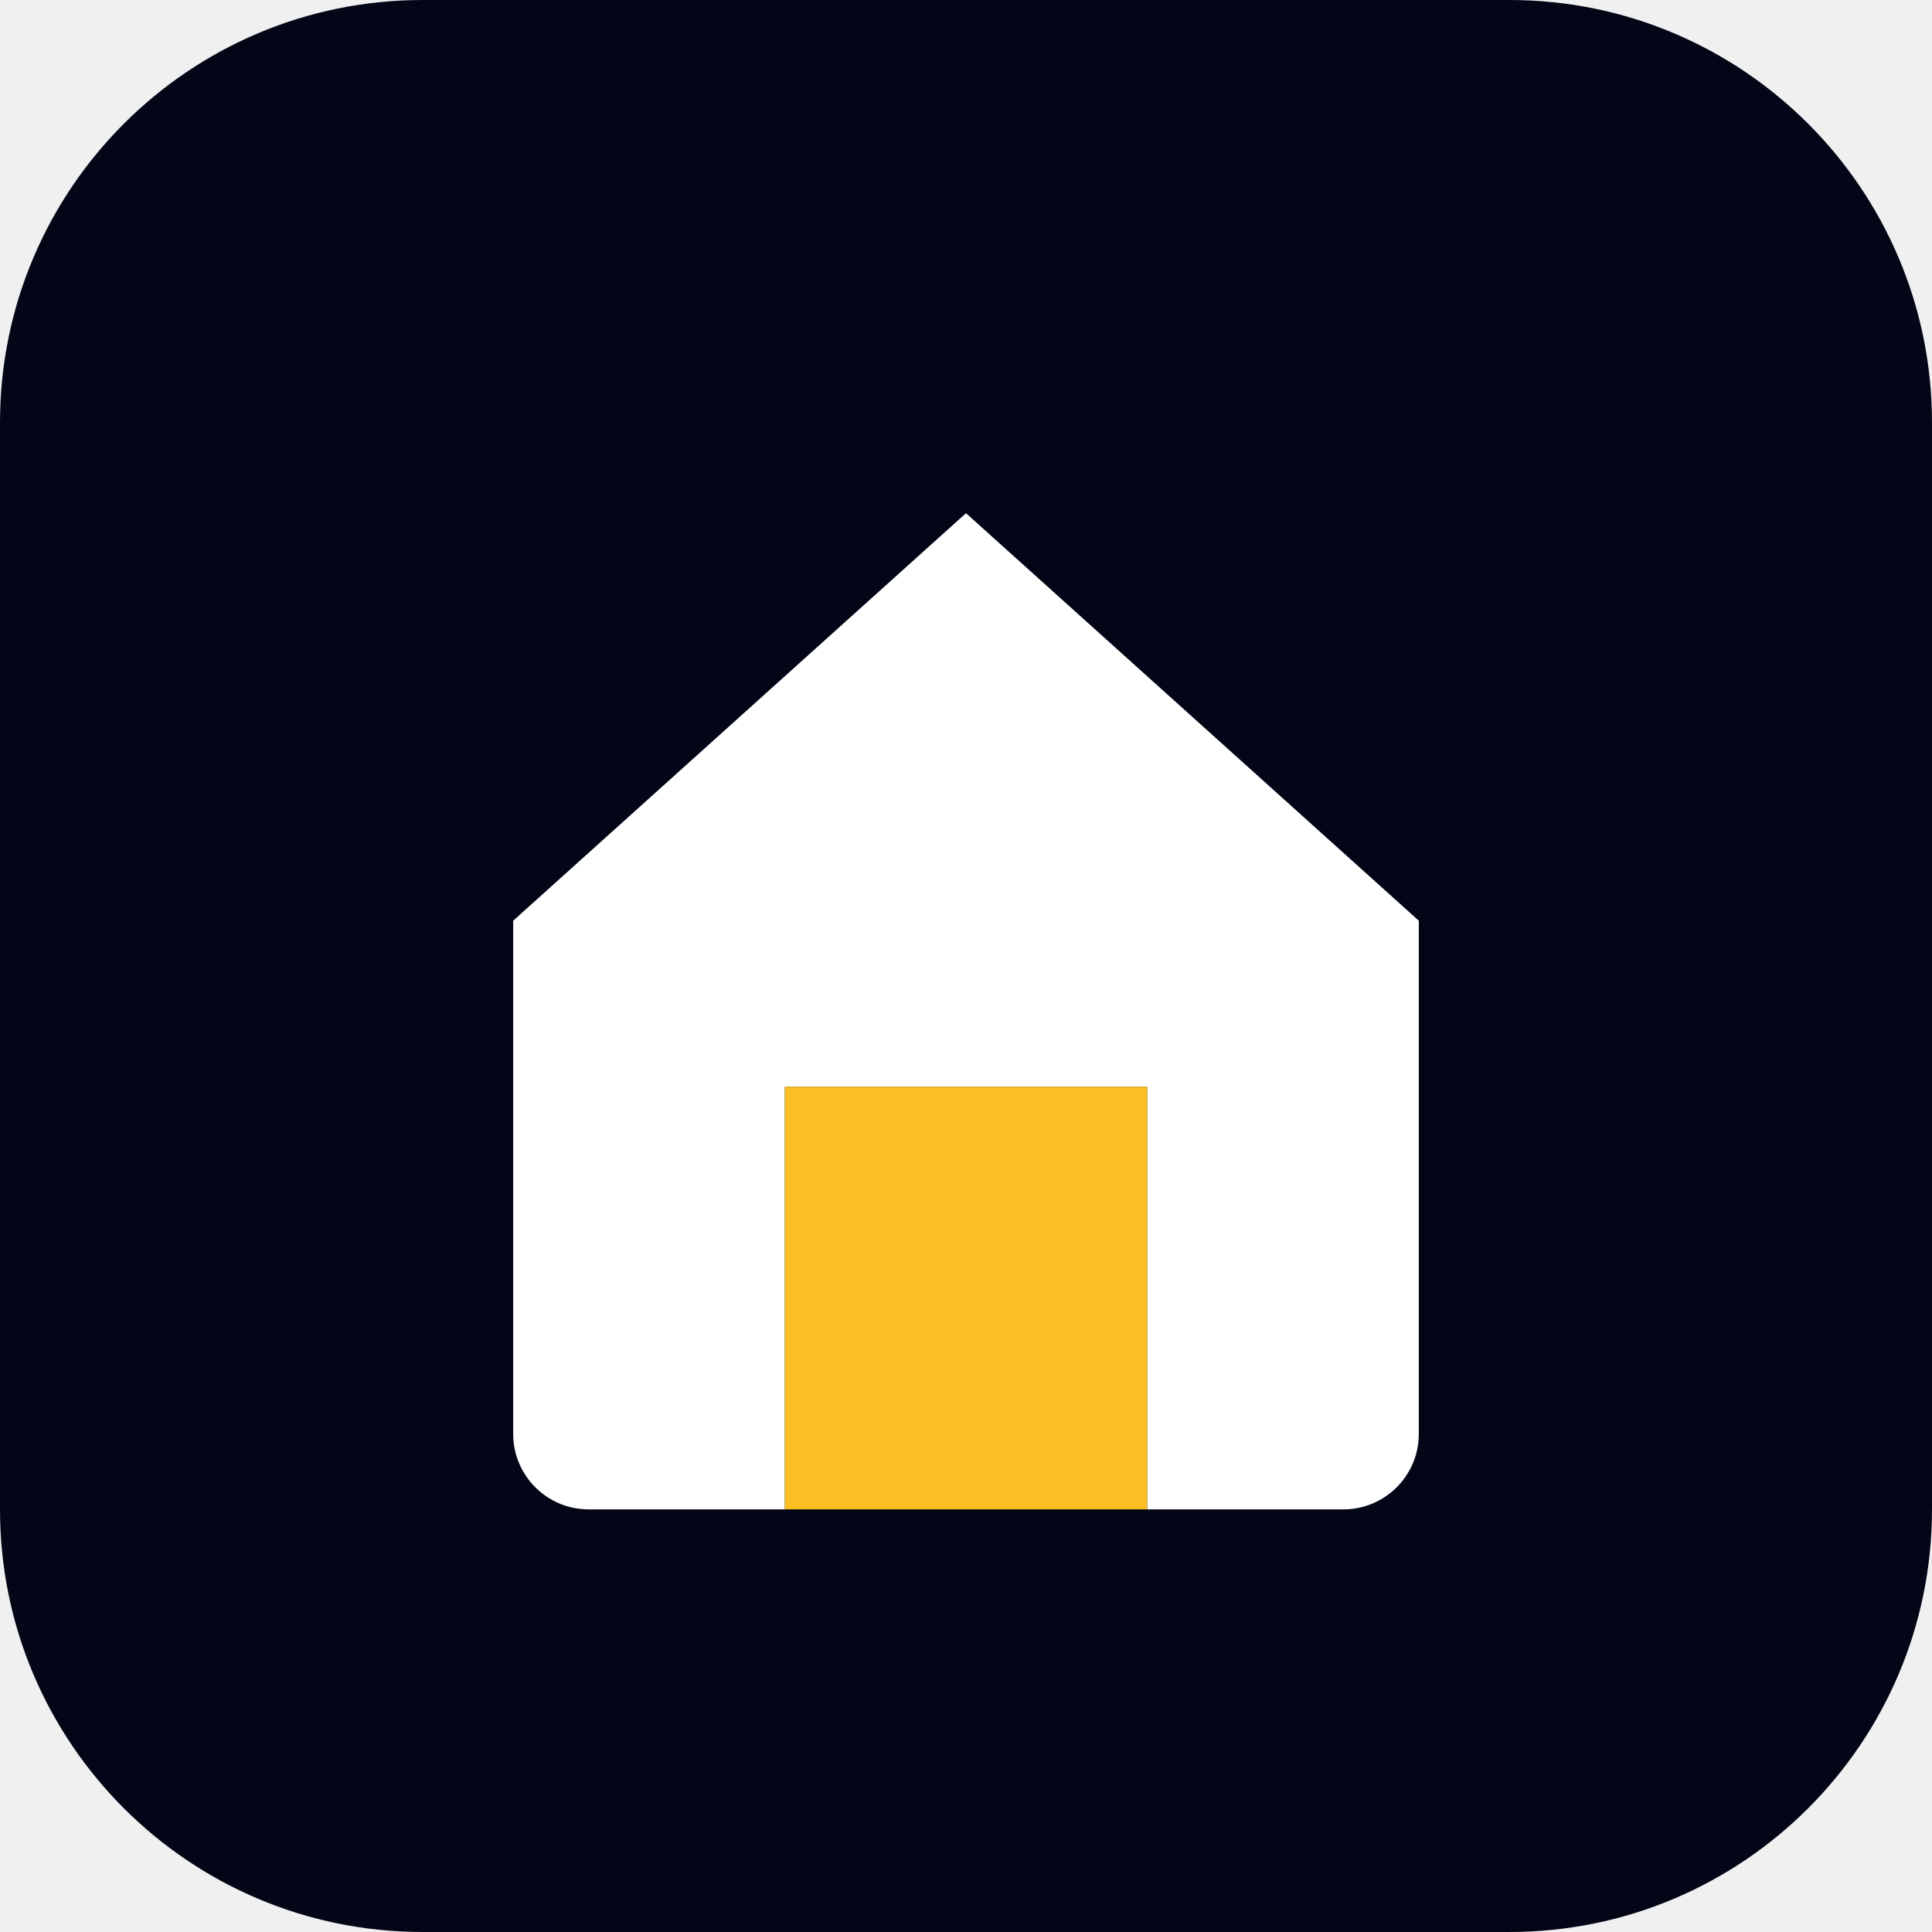
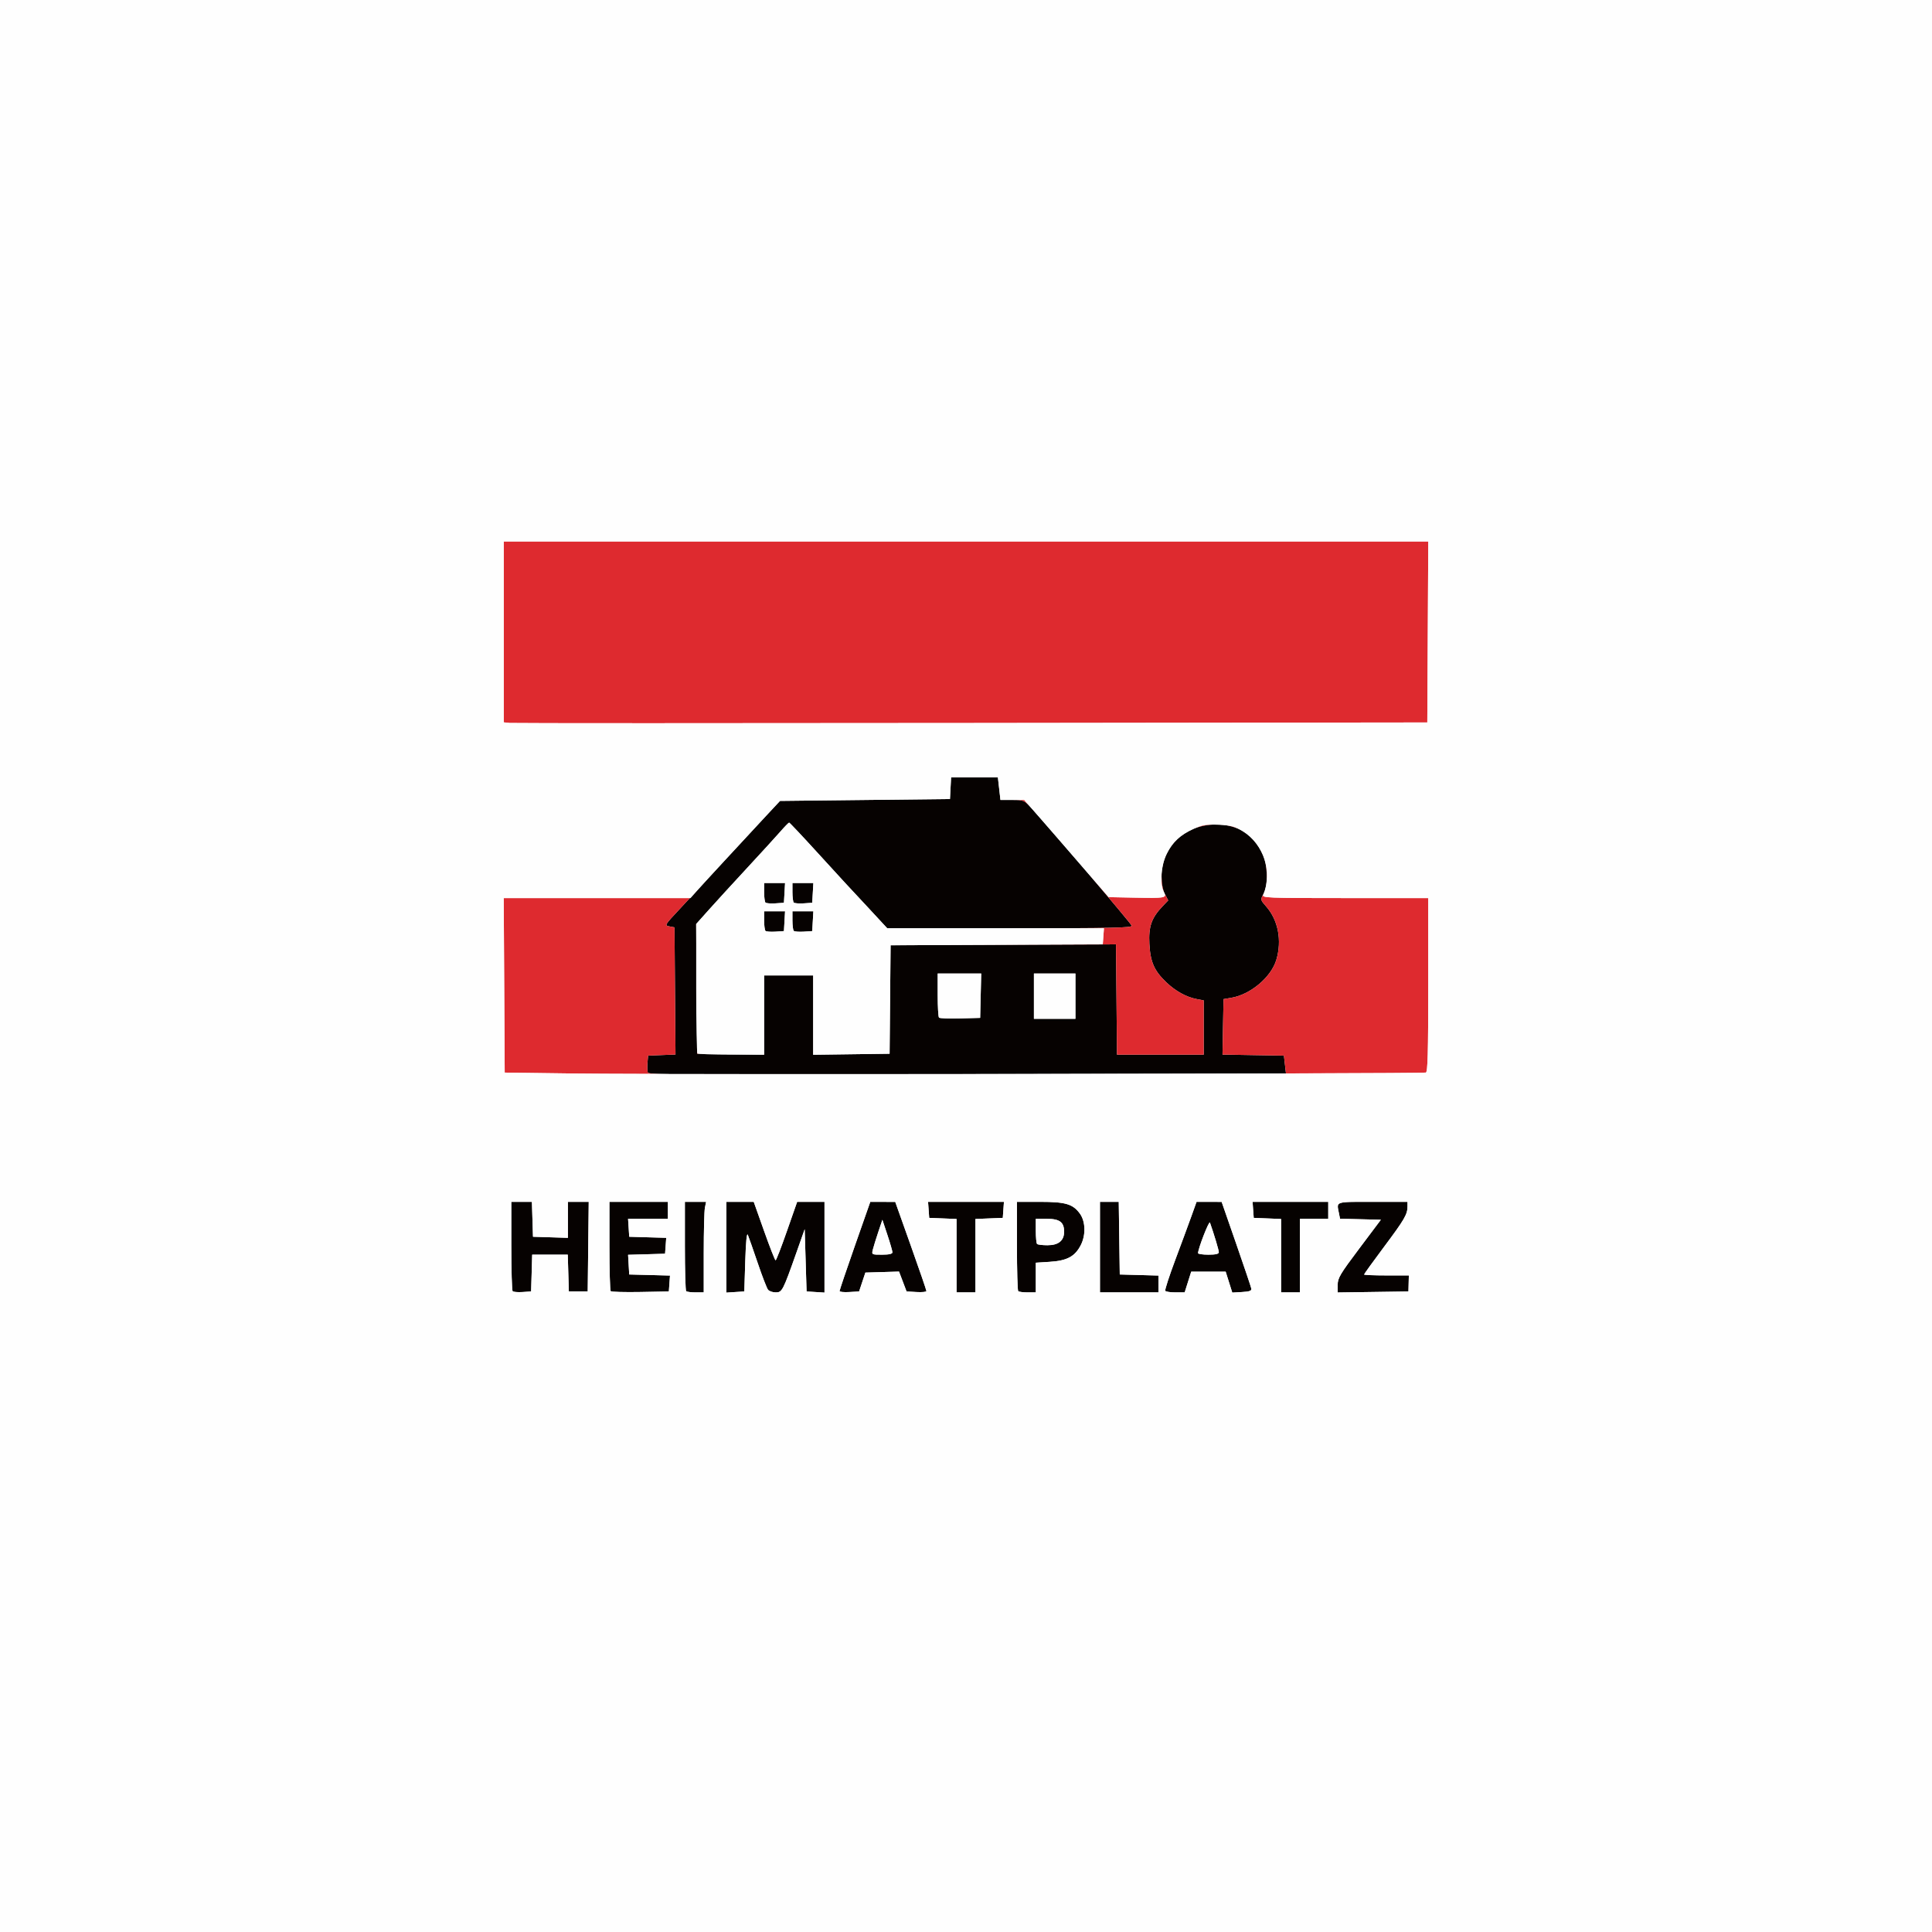
- <svg xmlns="http://www.w3.org/2000/svg" viewBox="0 0 64 64">
-   <rect width="64" height="64" rx="14" fill="#020617" />
-   <path fill="#ffffff" d="M17 30.5 32 17l15 13.5v17a2.5 2.5 0 0 1-2.5 2.5H38V36H26v14h-6.5a2.5 2.5 0 0 1-2.5-2.5v-17Z" />
-   <path fill="#fbbf24" d="M26 50V36h12v14H26Z" />
+ <svg xmlns="http://www.w3.org/2000/svg" width="1024" height="1024" viewBox="0 0 1024 1024">
+   <g>
+     <path d="M 638.05 569.02 C614.10,569.03 538.11,569.23 469.19,569.45 C366.01,569.78 343.79,569.62 343.37,568.53 C343.09,567.80 343.01,565.48 343.18,563.36 L 343.50 559.50 L 358.03 558.91 L 357.76 525.22 L 357.50 491.52 L 354.80 491.01 C352.15,490.51 352.24,490.34 360.06,482.00 C364.44,477.33 374.65,466.31 382.76,457.53 C390.87,448.74 401.08,437.72 405.46,433.03 L 413.42 424.50 L 458.46 424.00 L 503.50 423.50 L 504.10 412.00 L 528.90 412.00 L 530.26 424.00 L 536.50 424.00 C542.58,424.00 542.85,424.11 546.62,428.28 C558.70,441.60 599.55,489.49 599.82,490.64 C600.09,491.78 589.48,492.00 535.20,492.00 L 470.25 492.00 L 459.37 480.25 C453.39,473.79 448.26,468.27 447.97,468.00 C447.68,467.73 440.99,460.41 433.10,451.75 C425.21,443.09 418.53,436.00 418.26,436.00 C417.98,436.00 415.90,438.13 413.63,440.74 C411.36,443.34 403.42,452.03 396.00,460.04 C388.58,468.05 379.46,478.02 375.74,482.18 L 368.97 489.76 L 369.24 524.13 L 369.50 558.50 L 405.00 559.05 L 405.00 517.00 L 431.00 517.00 L 431.00 559.04 L 471.50 558.50 L 471.77 529.75 L 472.03 501.00 L 528.02 500.80 C558.81,500.69 585.69,500.58 587.75,500.55 L 591.50 500.50 L 591.77 529.75 L 592.03 559.00 L 638.00 559.00 L 638.00 530.22 L 634.30 529.53 C628.83,528.50 623.06,525.32 618.17,520.65 C611.74,514.50 609.73,509.94 609.20,500.29 C608.70,491.13 610.33,486.48 616.17,480.36 L 619.17 477.23 L 617.41 473.86 C616.30,471.74 615.65,468.28 615.65,464.50 C615.65,448.86 628.08,437.00 644.46,437.00 C656.27,437.00 664.54,442.32 669.34,453.00 C671.96,458.84 672.15,469.19 669.72,473.71 C668.00,476.91 668.00,476.93 671.09,480.44 C677.48,487.72 679.53,498.47 676.49,508.71 C673.77,517.88 662.85,527.11 652.66,528.84 L 648.50 529.55 L 648.22 544.25 L 647.95 558.95 L 664.22 559.23 L 680.50 559.50 L 681.59 569.00 ZM 395.00 668.50 L 394.50 684.50 L 389.75 684.80 L 385.00 685.11 L 385.00 637.00 L 392.25 637.00 L 399.50 637.01 L 405.00 652.50 C408.02,661.02 410.76,667.99 411.08,668.00 C411.41,668.00 414.11,661.03 417.08,652.51 L 422.50 637.02 L 429.75 637.01 L 437.00 637.00 L 437.00 685.11 L 432.25 684.80 L 427.50 684.50 L 426.50 651.50 L 422.09 664.00 C414.96,684.17 414.53,685.00 411.16,685.00 C409.56,685.00 407.72,684.37 407.09,683.61 C406.45,682.84 403.97,676.43 401.58,669.36 C399.18,662.29 396.83,655.60 396.36,654.50 C395.81,653.22 395.32,658.27 395.00,668.50 ZM 631.37 674.00 L 627.90 685.00 L 623.01 685.00 C620.32,685.00 617.89,684.62 617.60,684.17 C617.32,683.71 619.69,676.39 622.86,667.92 C626.04,659.44 629.89,649.01 631.42,644.75 L 634.20 637.00 L 640.85 637.01 L 647.50 637.03 L 655.23 659.26 C659.48,671.49 663.08,682.17 663.23,683.00 C663.44,684.15 662.28,684.57 658.32,684.80 L 653.13 685.10 L 649.63 674.00 ZM 458.67 674.50 L 455.34 684.50 L 450.17 684.80 C447.33,684.97 444.99,684.74 444.98,684.30 C444.97,683.86 448.63,673.04 453.11,660.25 L 461.27 637.00 L 467.88 637.02 L 474.50 637.03 L 482.77 660.27 C487.32,673.05 491.04,683.86 491.02,684.30 C491.01,684.74 488.64,684.97 485.75,684.80 L 480.50 684.50 L 476.50 673.96 L 467.58 674.23 ZM 281.79 674.75 L 281.50 684.50 L 276.96 684.80 C274.47,684.96 272.10,684.77 271.71,684.38 C271.32,683.99 271.00,673.17 271.00,660.33 L 271.00 637.00 L 281.92 637.00 L 282.21 646.25 L 282.50 655.50 L 301.00 656.08 L 301.00 637.00 L 312.04 637.00 L 311.50 684.50 L 301.50 684.50 L 301.21 674.75 L 300.93 665.00 L 282.07 665.00 ZM 549.00 669.26 L 549.00 685.00 L 544.67 685.00 C542.28,685.00 540.03,684.70 539.67,684.33 C539.30,683.97 539.00,673.17 539.00,660.33 L 539.00 637.00 L 551.25 637.00 C564.73,637.00 568.63,638.15 572.32,643.18 C575.38,647.35 575.59,654.61 572.82,659.98 C569.70,665.99 565.59,668.20 556.39,668.79 ZM 354.81 680.28 L 354.50 684.50 L 339.44 684.78 C331.16,684.93 324.07,684.74 323.69,684.36 C323.31,683.98 323.00,673.17 323.00,660.33 L 323.00 637.00 L 354.00 637.00 L 354.00 646.00 L 332.89 646.00 L 333.20 650.75 L 333.50 655.50 L 343.31 655.79 L 353.11 656.07 L 352.81 660.29 L 352.50 664.50 L 342.70 664.79 L 332.90 665.07 L 333.20 670.29 L 333.50 675.50 L 344.31 675.78 L 355.11 676.07 ZM 746.61 680.25 L 746.50 684.50 L 727.75 684.77 L 709.00 685.04 L 709.00 681.00 C709.00,677.40 710.25,675.30 720.45,661.73 L 731.89 646.50 L 721.07 646.22 L 710.24 645.94 L 709.62 642.84 C709.56,642.54 709.50,642.25 709.44,641.97 C709.10,640.34 708.87,639.24 709.28,638.51 C710.13,636.99 713.71,636.99 724.65,637.00 C725.55,637.00 726.50,637.00 727.50,637.00 L 746.00 637.00 L 746.00 639.43 C746.00,643.63 744.48,646.26 733.59,660.83 C727.77,668.63 723.00,675.23 723.00,675.51 C723.00,675.78 728.34,676.00 734.86,676.00 L 746.72 676.00 ZM 689.00 646.00 L 689.00 685.00 L 679.00 685.00 L 679.00 646.09 L 664.50 645.50 L 663.89 637.00 L 704.00 637.00 L 704.00 646.00 ZM 517.00 646.09 L 517.00 685.00 L 507.00 685.00 L 507.00 646.09 L 492.50 645.50 L 491.89 637.00 L 532.11 637.00 L 531.50 645.50 ZM 614.00 676.07 L 614.00 685.00 L 583.00 685.00 L 583.00 637.00 L 592.96 637.00 L 593.50 675.50 ZM 497.70 539.37 C498.08,539.75 503.15,539.94 508.95,539.78 L 519.50 539.50 L 520.06 516.00 L 497.00 516.00 L 497.00 527.33 C497.00,533.57 497.31,538.98 497.70,539.37 ZM 548.00 516.00 L 548.00 540.00 L 570.00 540.00 L 570.00 516.00 ZM 373.00 664.12 L 373.00 685.00 L 368.67 685.00 C366.28,685.00 364.03,684.70 363.67,684.33 C363.30,683.97 363.00,673.17 363.00,660.33 L 363.00 637.00 L 374.25 637.00 L 373.62 640.12 C373.28,641.84 373.00,652.64 373.00,664.12 ZM 549.67 659.33 C550.03,659.70 552.51,660.00 555.17,660.00 C561.01,660.00 564.00,657.58 564.00,652.83 C564.00,647.77 561.63,646.00 554.85,646.00 L 549.00 646.00 L 549.00 652.33 C549.00,655.82 549.30,658.97 549.67,659.33 ZM 415.80 488.25 L 415.50 493.50 L 410.96 493.80 C408.47,493.96 406.10,493.77 405.71,493.38 C405.32,492.99 405.00,490.49 405.00,487.83 L 405.00 483.00 L 416.10 483.00 ZM 430.80 488.25 L 430.50 493.50 L 425.96 493.80 C423.47,493.96 421.10,493.77 420.71,493.38 C420.32,492.99 420.00,490.49 420.00,487.83 L 420.00 483.00 L 431.10 483.00 ZM 415.80 473.25 L 415.50 478.50 L 410.96 478.80 C408.47,478.96 406.10,478.77 405.71,478.38 C405.32,477.99 405.00,475.49 405.00,472.83 L 405.00 468.00 L 416.10 468.00 ZM 430.80 473.25 L 430.50 478.50 L 425.96 478.80 C423.47,478.96 421.10,478.77 420.71,478.38 C420.32,477.99 420.00,475.49 420.00,472.83 L 420.00 468.00 L 431.10 468.00 ZM 462.64 662.25 C461.96,665.00 461.96,665.00 467.48,665.00 C471.22,665.00 473.00,664.60 473.00,663.75 C473.00,663.07 471.80,658.91 470.34,654.52 L 467.68 646.52 L 465.50 653.01 C464.30,656.58 463.02,660.74 462.64,662.25 ZM 635.00 664.20 C635.00,664.64 637.47,665.00 640.50,665.00 C644.36,665.00 646.00,664.61 646.00,663.69 C646.00,662.61 643.45,654.09 641.30,648.00 C640.86,646.74 635.00,661.80 635.00,664.20 Z" fill="rgb(6,2,1)" />
+     <path d="M 756.76 334.96 L 756.50 382.92 L 515.00 383.21 C382.17,383.37 272.04,383.36 270.25,383.19 L 267.00 382.87 L 267.00 287.00 L 757.02 287.00 ZM 755.75 568.49 C755.25,568.66 725.56,568.81 681.59,568.94 L 680.50 559.50 L 664.22 559.23 L 647.95 558.95 L 648.22 544.25 L 648.50 529.55 L 652.66 528.84 C662.85,527.11 673.77,517.88 676.49,508.71 C679.53,498.47 677.48,487.72 671.09,480.44 C668.00,476.93 668.00,476.91 669.72,473.71 C669.76,473.63 669.80,473.55 669.84,473.46 C669.74,473.73 669.64,473.99 669.53,474.25 C668.83,475.90 671.27,476.00 712.89,476.00 L 757.00 476.00 L 757.00 522.03 C757.00,557.96 756.73,568.16 755.75,568.49 ZM 349.09 569.20 C328.11,569.15 312.83,569.09 306.00,569.00 L 267.50 568.50 L 267.24 522.25 L 266.98 476.00 L 365.65 476.00 C363.38,478.45 361.43,480.53 360.06,482.00 C352.24,490.34 352.15,490.51 354.80,491.01 L 357.50 491.52 L 357.76 525.22 L 358.03 558.91 L 343.50 559.50 L 343.18 563.36 C343.01,565.48 343.09,567.80 343.37,568.53 C343.48,568.81 345.05,569.03 349.09,569.20 ZM 617.25 473.53 C617.30,473.65 617.36,473.76 617.41,473.86 L 619.17 477.23 L 616.17 480.36 C610.33,486.48 608.70,491.13 609.20,500.29 C609.73,509.94 611.74,514.50 618.17,520.65 C623.06,525.32 628.83,528.50 634.30,529.53 L 638.00 530.22 L 638.00 559.00 L 592.03 559.00 L 591.77 529.75 L 591.50 500.50 L 587.75 500.55 C585.69,500.58 558.81,500.69 528.02,500.80 L 488.33 500.94 L 528.27 500.76 L 584.50 500.50 L 585.11 492.00 L 535.20 492.00 C589.48,492.00 600.09,491.78 599.82,490.64 C599.68,490.04 588.66,476.91 576.38,462.54 L 587.61 475.50 L 601.51 475.78 C616.32,476.08 618.31,475.97 617.25,473.53 ZM 638.05 569.02 L 654.39 569.01 C626.26,569.08 594.38,569.14 561.56,569.18 C596.19,569.09 624.93,569.03 638.05,569.02 ZM 546.44 428.08 C542.85,424.12 542.48,424.00 536.56,424.00 L 542.87 424.00 ZM 615.73 462.43 C615.68,463.11 615.65,463.80 615.65,464.50 C615.65,467.98 616.21,471.20 617.16,473.34 C617.07,473.16 616.97,472.97 616.86,472.76 C615.63,470.48 615.29,466.54 615.73,462.43 ZM 642.61 437.05 C639.39,437.23 636.33,437.87 633.52,438.92 C636.75,437.49 638.74,437.03 642.61,437.05 ZM 671.15 468.76 C671.65,465.15 671.47,460.76 670.63,457.02 C671.63,460.83 671.84,464.85 671.15,468.76 ZM 656.79 439.48 C654.74,438.53 652.51,437.85 650.10,437.45 C652.86,437.76 654.63,438.32 656.79,439.48 ZM 369.67 558.33 C369.73,558.40 370.02,558.46 370.51,558.52 L 369.50 558.50 L 369.49 556.90 C369.54,557.78 369.60,558.27 369.67,558.33 ZM 405.00 559.05 L 402.00 559.00 L 405.00 559.00 ZM 368.97 489.76 L 369.00 489.73 L 369.00 493.22 ZM 624.10 444.71 C623.40,445.37 622.74,446.06 622.11,446.78 C622.73,446.05 623.39,445.36 624.10,444.71 Z" fill="rgb(222,42,47)" />
+     <path d="M 0.00 512.00 L 0.00 0.00 L 512.00 0.00 L 1024.00 0.00 L 1024.00 512.00 L 1024.00 1024.00 L 512.00 1024.00 L 0.00 1024.00 L 0.00 512.00 ZM 281.79 674.75 L 282.07 665.00 L 291.50 665.00 L 300.93 665.00 L 301.21 674.75 L 301.50 684.50 L 306.50 684.50 L 311.50 684.50 L 311.77 660.75 L 312.04 637.00 L 306.52 637.00 L 301.00 637.00 L 301.00 646.54 L 301.00 656.08 L 291.75 655.79 L 282.50 655.50 L 282.21 646.25 L 281.92 637.00 L 276.46 637.00 L 271.00 637.00 L 271.00 660.33 C271.00,673.17 271.32,683.99 271.71,684.38 C272.10,684.77 274.47,684.96 276.96,684.80 L 281.50 684.50 L 281.79 674.75 ZM 354.81 680.28 L 355.11 676.07 L 344.31 675.78 L 333.50 675.50 L 333.20 670.29 L 332.90 665.07 L 342.70 664.79 L 352.50 664.50 L 352.81 660.29 L 353.11 656.07 L 343.31 655.79 L 333.50 655.50 L 333.20 650.75 L 332.89 646.00 L 343.45 646.00 L 354.00 646.00 L 354.00 641.50 L 354.00 637.00 L 338.50 637.00 L 323.00 637.00 L 323.00 660.33 C323.00,673.17 323.31,683.98 323.69,684.36 C324.07,684.74 331.16,684.93 339.44,684.78 L 354.50 684.50 L 354.81 680.28 ZM 373.00 664.12 C373.00,652.64 373.28,641.84 373.62,640.12 L 374.25 637.00 L 368.62 637.00 L 363.00 637.00 L 363.00 660.33 C363.00,673.17 363.30,683.97 363.67,684.33 C364.03,684.70 366.28,685.00 368.67,685.00 L 373.00 685.00 L 373.00 664.12 ZM 395.00 668.50 C395.32,658.27 395.81,653.22 396.36,654.50 C396.83,655.60 399.18,662.29 401.58,669.36 C403.97,676.43 406.45,682.84 407.09,683.61 C407.72,684.37 409.56,685.00 411.16,685.00 C414.53,685.00 414.96,684.17 422.09,664.00 L 426.50 651.50 L 427.00 668.00 L 427.50 684.50 L 432.25 684.80 L 437.00 685.11 L 437.00 661.05 L 437.00 637.00 L 429.75 637.01 L 422.50 637.02 L 417.08 652.51 C414.11,661.03 411.41,668.00 411.08,668.00 C410.76,667.99 408.02,661.02 405.00,652.50 L 399.50 637.01 L 392.25 637.00 L 385.00 637.00 L 385.00 661.05 L 385.00 685.11 L 389.75 684.80 L 394.50 684.50 L 395.00 668.50 ZM 457.00 679.50 L 458.67 674.50 L 467.58 674.23 L 476.50 673.96 L 478.50 679.23 L 480.50 684.50 L 485.75 684.80 C488.64,684.97 491.01,684.74 491.02,684.30 C491.04,683.86 487.32,673.05 482.77,660.27 L 474.50 637.03 L 467.88 637.02 L 461.27 637.00 L 453.11 660.25 C448.63,673.04 444.97,683.86 444.98,684.30 C444.99,684.74 447.33,684.97 450.17,684.80 L 455.34 684.50 L 457.00 679.50 ZM 517.00 665.54 L 517.00 646.09 L 524.25 645.79 L 531.50 645.50 L 531.81 641.25 L 532.11 637.00 L 512.00 637.00 L 491.89 637.00 L 492.19 641.25 L 492.50 645.50 L 499.75 645.79 L 507.00 646.09 L 507.00 665.54 L 507.00 685.00 L 512.00 685.00 L 517.00 685.00 L 517.00 665.54 ZM 549.00 677.13 L 549.00 669.26 L 556.39 668.79 C565.59,668.20 569.70,665.99 572.82,659.98 C575.59,654.61 575.38,647.35 572.32,643.18 C568.63,638.15 564.73,637.00 551.25,637.00 L 539.00 637.00 L 539.00 660.33 C539.00,673.17 539.30,683.97 539.67,684.33 C540.03,684.70 542.28,685.00 544.67,685.00 L 549.00 685.00 L 549.00 677.13 ZM 614.00 680.53 L 614.00 676.07 L 603.75 675.78 L 593.50 675.50 L 593.23 656.25 L 592.96 637.00 L 587.98 637.00 L 583.00 637.00 L 583.00 661.00 L 583.00 685.00 L 598.50 685.00 L 614.00 685.00 L 614.00 680.53 ZM 629.63 679.50 L 631.37 674.00 L 640.50 674.00 L 649.63 674.00 L 651.38 679.55 L 653.13 685.10 L 658.32 684.80 C662.28,684.57 663.44,684.15 663.23,683.00 C663.08,682.17 659.48,671.49 655.23,659.26 L 647.50 637.03 L 640.85 637.01 L 634.20 637.00 L 631.42 644.75 C629.89,649.01 626.04,659.44 622.86,667.92 C619.69,676.39 617.32,683.71 617.60,684.17 C617.89,684.62 620.32,685.00 623.01,685.00 L 627.90 685.00 L 629.63 679.50 ZM 689.00 665.50 L 689.00 646.00 L 696.50 646.00 L 704.00 646.00 L 704.00 641.50 L 704.00 637.00 L 683.94 637.00 L 663.89 637.00 L 664.19 641.25 L 664.50 645.50 L 671.75 645.79 L 679.00 646.09 L 679.00 665.54 L 679.00 685.00 L 684.00 685.00 L 689.00 685.00 L 689.00 665.50 ZM 746.61 680.25 L 746.72 676.00 L 734.86 676.00 C728.34,676.00 723.00,675.78 723.00,675.51 C723.00,675.23 727.77,668.63 733.59,660.83 C744.48,646.26 746.00,643.63 746.00,639.43 L 746.00 637.00 L 727.50 637.00 C707.40,637.00 708.39,636.68 709.62,642.84 L 710.24 645.94 L 721.07 646.22 L 731.89 646.50 L 720.45 661.73 C710.25,675.30 709.00,677.40 709.00,681.00 L 709.00 685.04 L 727.75 684.77 L 746.50 684.50 L 746.61 680.25 ZM 755.75 568.49 C756.73,568.16 757.00,557.96 757.00,522.03 L 757.00 476.00 L 712.89 476.00 C671.27,476.00 668.83,475.90 669.53,474.25 C674.61,462.22 669.82,447.45 658.58,440.53 C654.44,437.98 652.43,437.44 645.89,437.15 C639.31,436.85 637.32,437.17 632.81,439.24 C625.34,442.67 621.53,446.22 618.36,452.69 C615.33,458.89 614.61,468.58 616.86,472.76 C618.58,475.94 617.74,476.11 601.51,475.78 L 587.61 475.50 L 570.71 456.00 C561.42,445.27 551.35,433.69 548.34,430.25 L 542.87 424.00 L 536.56 424.00 L 530.26 424.00 L 529.58 418.00 L 528.90 412.00 L 516.50 412.00 L 504.10 412.00 L 503.80 417.75 L 503.50 423.50 L 458.46 424.00 L 413.42 424.50 L 405.46 433.05 C391.47,448.07 373.62,467.44 369.75,471.79 L 366.01 476.00 L 316.49 476.00 L 266.98 476.00 L 267.24 522.25 L 267.50 568.50 L 306.00 569.00 C350.54,569.58 753.88,569.12 755.75,568.49 ZM 756.76 334.96 L 757.02 287.00 L 512.01 287.00 L 267.00 287.00 L 267.00 334.94 L 267.00 382.87 L 270.25 383.19 C272.04,383.36 382.17,383.37 515.00,383.21 L 756.50 382.92 L 756.76 334.96 ZM 462.64 662.25 C463.02,660.74 464.30,656.58 465.50,653.01 L 467.68 646.52 L 470.34 654.52 C471.80,658.91 473.00,663.07 473.00,663.75 C473.00,664.60 471.22,665.00 467.48,665.00 C461.96,665.00 461.96,665.00 462.64,662.25 ZM 549.67 659.33 C549.30,658.97 549.00,655.82 549.00,652.33 L 549.00 646.00 L 554.85 646.00 C561.63,646.00 564.00,647.77 564.00,652.83 C564.00,657.58 561.01,660.00 555.17,660.00 C552.51,660.00 550.03,659.70 549.67,659.33 ZM 635.00 664.20 C635.00,661.80 640.86,646.74 641.30,648.00 C643.45,654.09 646.00,662.61 646.00,663.69 C646.00,664.61 644.36,665.00 640.50,665.00 C637.47,665.00 635.00,664.64 635.00,664.20 ZM 369.67 558.33 C369.30,557.97 369.00,542.38 369.00,523.70 L 369.00 489.73 L 375.75 482.17 C379.46,478.01 388.58,468.05 396.00,460.04 C403.42,452.03 411.36,443.34 413.63,440.74 C415.90,438.13 417.98,436.00 418.26,436.00 C418.53,436.00 425.21,443.09 433.10,451.75 C440.99,460.41 447.68,467.73 447.97,468.00 C448.26,468.27 453.39,473.79 459.37,480.25 L 470.25 492.00 L 527.68 492.00 L 585.11 492.00 L 584.81 496.25 L 584.50 500.50 L 528.27 500.76 L 472.03 501.02 L 471.77 529.76 L 471.50 558.50 L 451.25 558.77 L 431.00 559.04 L 431.00 538.02 L 431.00 517.00 L 418.00 517.00 L 405.00 517.00 L 405.00 538.00 L 405.00 559.00 L 387.67 559.00 C378.13,559.00 370.03,558.70 369.67,558.33 ZM 415.80 488.25 L 416.10 483.00 L 410.55 483.00 L 405.00 483.00 L 405.00 487.83 C405.00,490.49 405.32,492.99 405.71,493.38 C406.10,493.77 408.47,493.96 410.96,493.80 L 415.50 493.50 L 415.80 488.25 ZM 430.80 488.25 L 431.10 483.00 L 425.55 483.00 L 420.00 483.00 L 420.00 487.83 C420.00,490.49 420.32,492.99 420.71,493.38 C421.10,493.77 423.47,493.96 425.96,493.80 L 430.50 493.50 L 430.80 488.25 ZM 415.80 473.25 L 416.10 468.00 L 410.55 468.00 L 405.00 468.00 L 405.00 472.83 C405.00,475.49 405.32,477.99 405.71,478.38 C406.10,478.77 408.47,478.96 410.96,478.80 L 415.50 478.50 L 415.80 473.25 ZM 430.80 473.25 L 431.10 468.00 L 425.55 468.00 L 420.00 468.00 L 420.00 472.83 C420.00,475.49 420.32,477.99 420.71,478.38 C421.10,478.77 423.47,478.96 425.96,478.80 L 430.50 478.50 L 430.80 473.25 ZM 497.70 539.37 C497.31,538.98 497.00,533.57 497.00,527.33 L 497.00 516.00 L 508.53 516.00 L 520.06 516.00 L 519.78 527.75 L 519.50 539.50 L 508.95 539.78 C503.15,539.94 498.08,539.75 497.70,539.37 ZM 548.00 528.00 L 548.00 516.00 L 559.00 516.00 L 570.00 516.00 L 570.00 528.00 L 570.00 540.00 L 559.00 540.00 L 548.00 540.00 L 548.00 528.00 Z" fill="rgb(254,254,254)" />
+   </g>
</svg>
